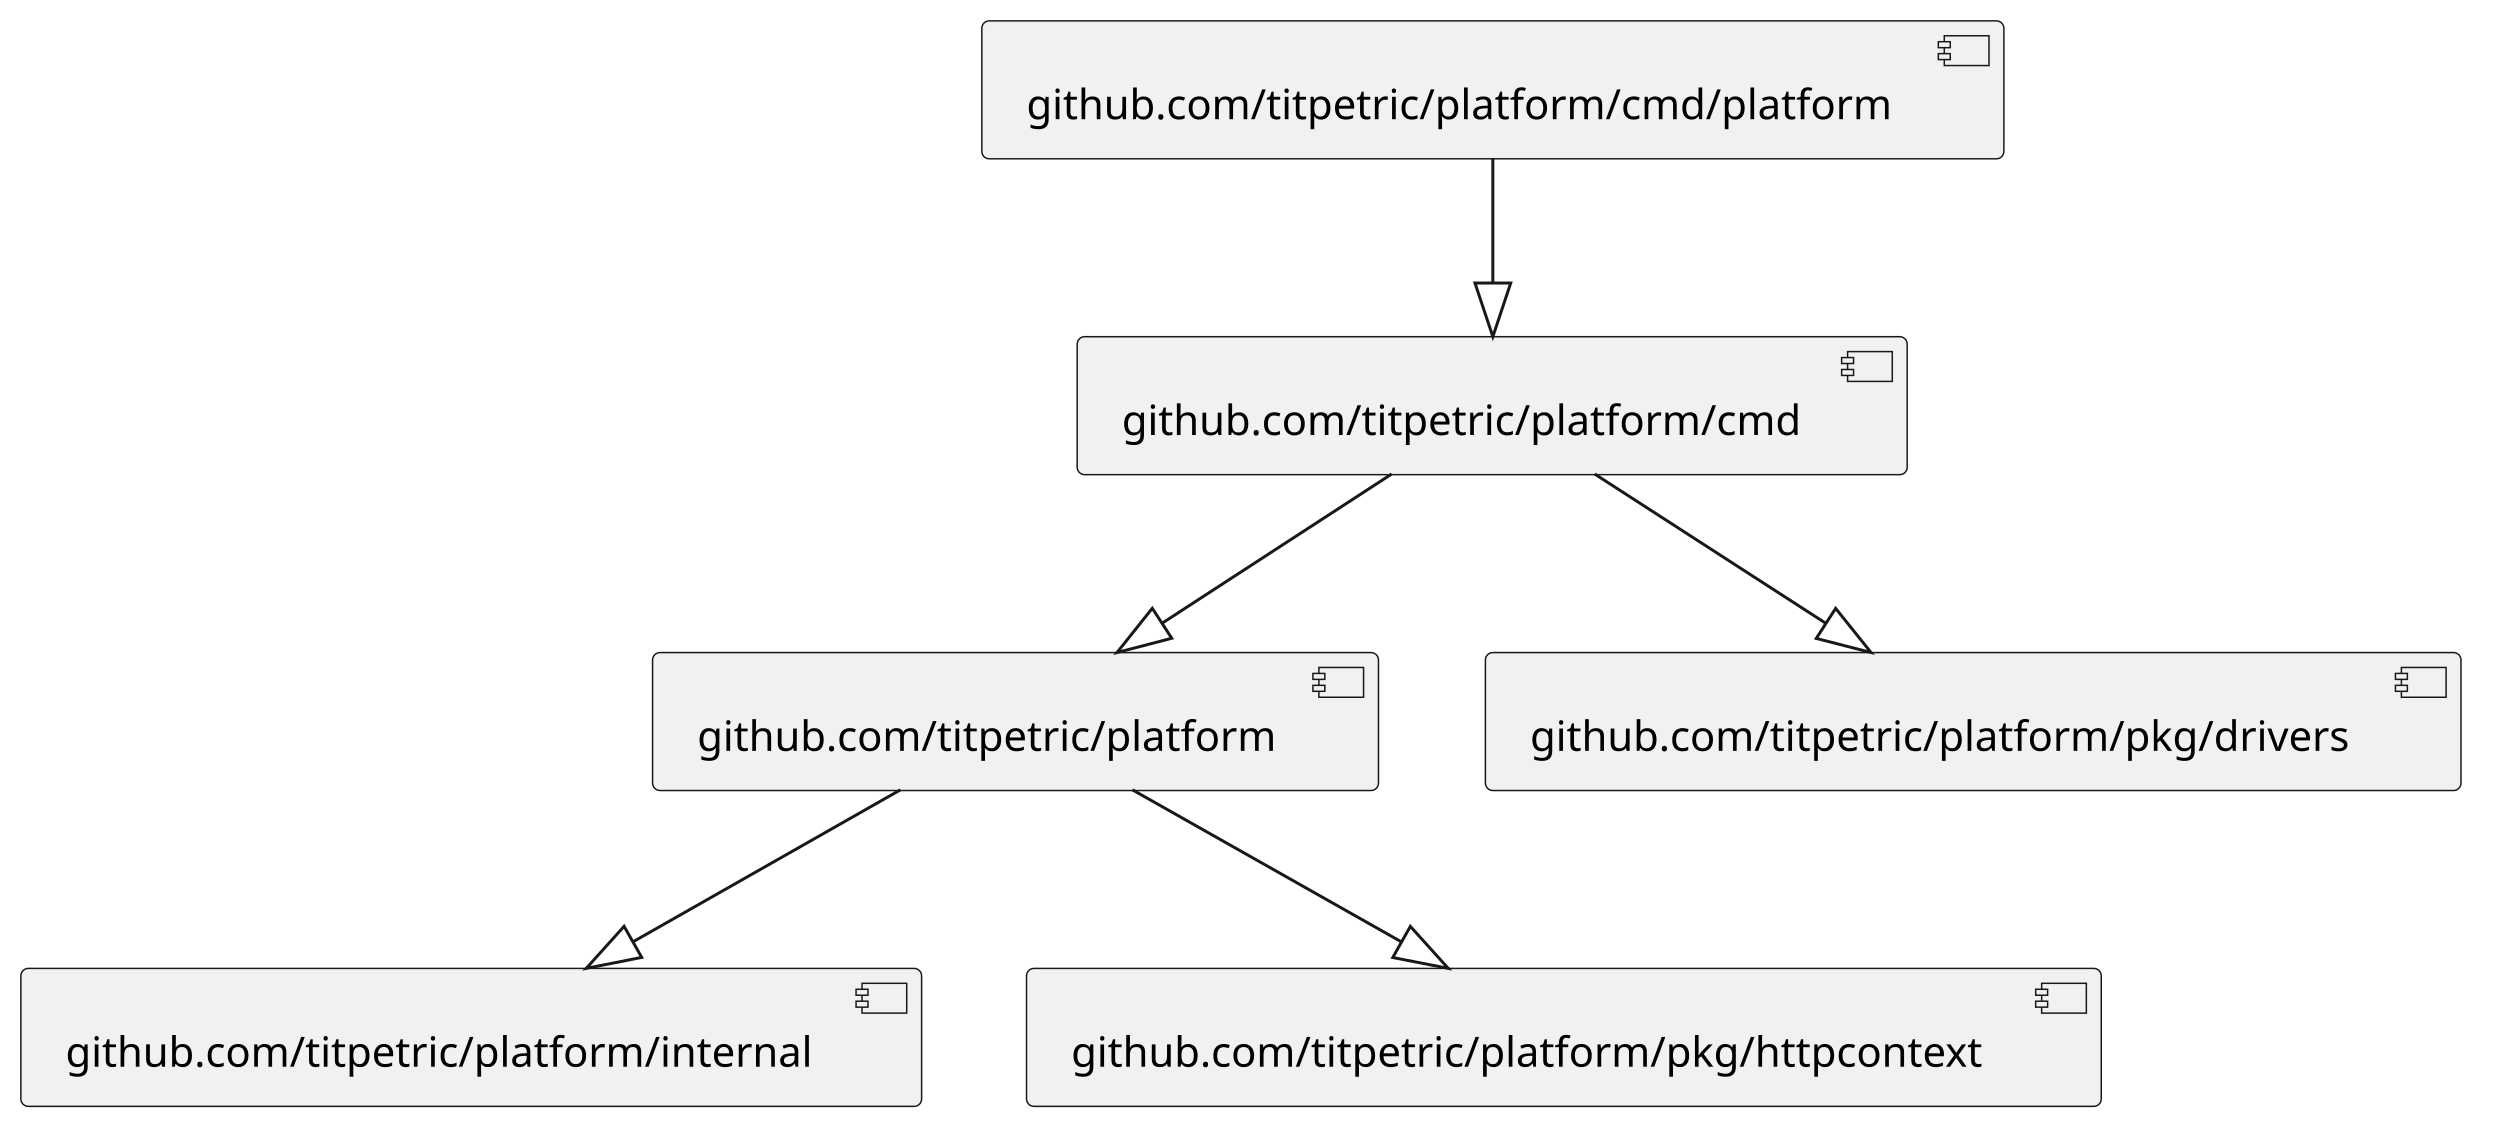
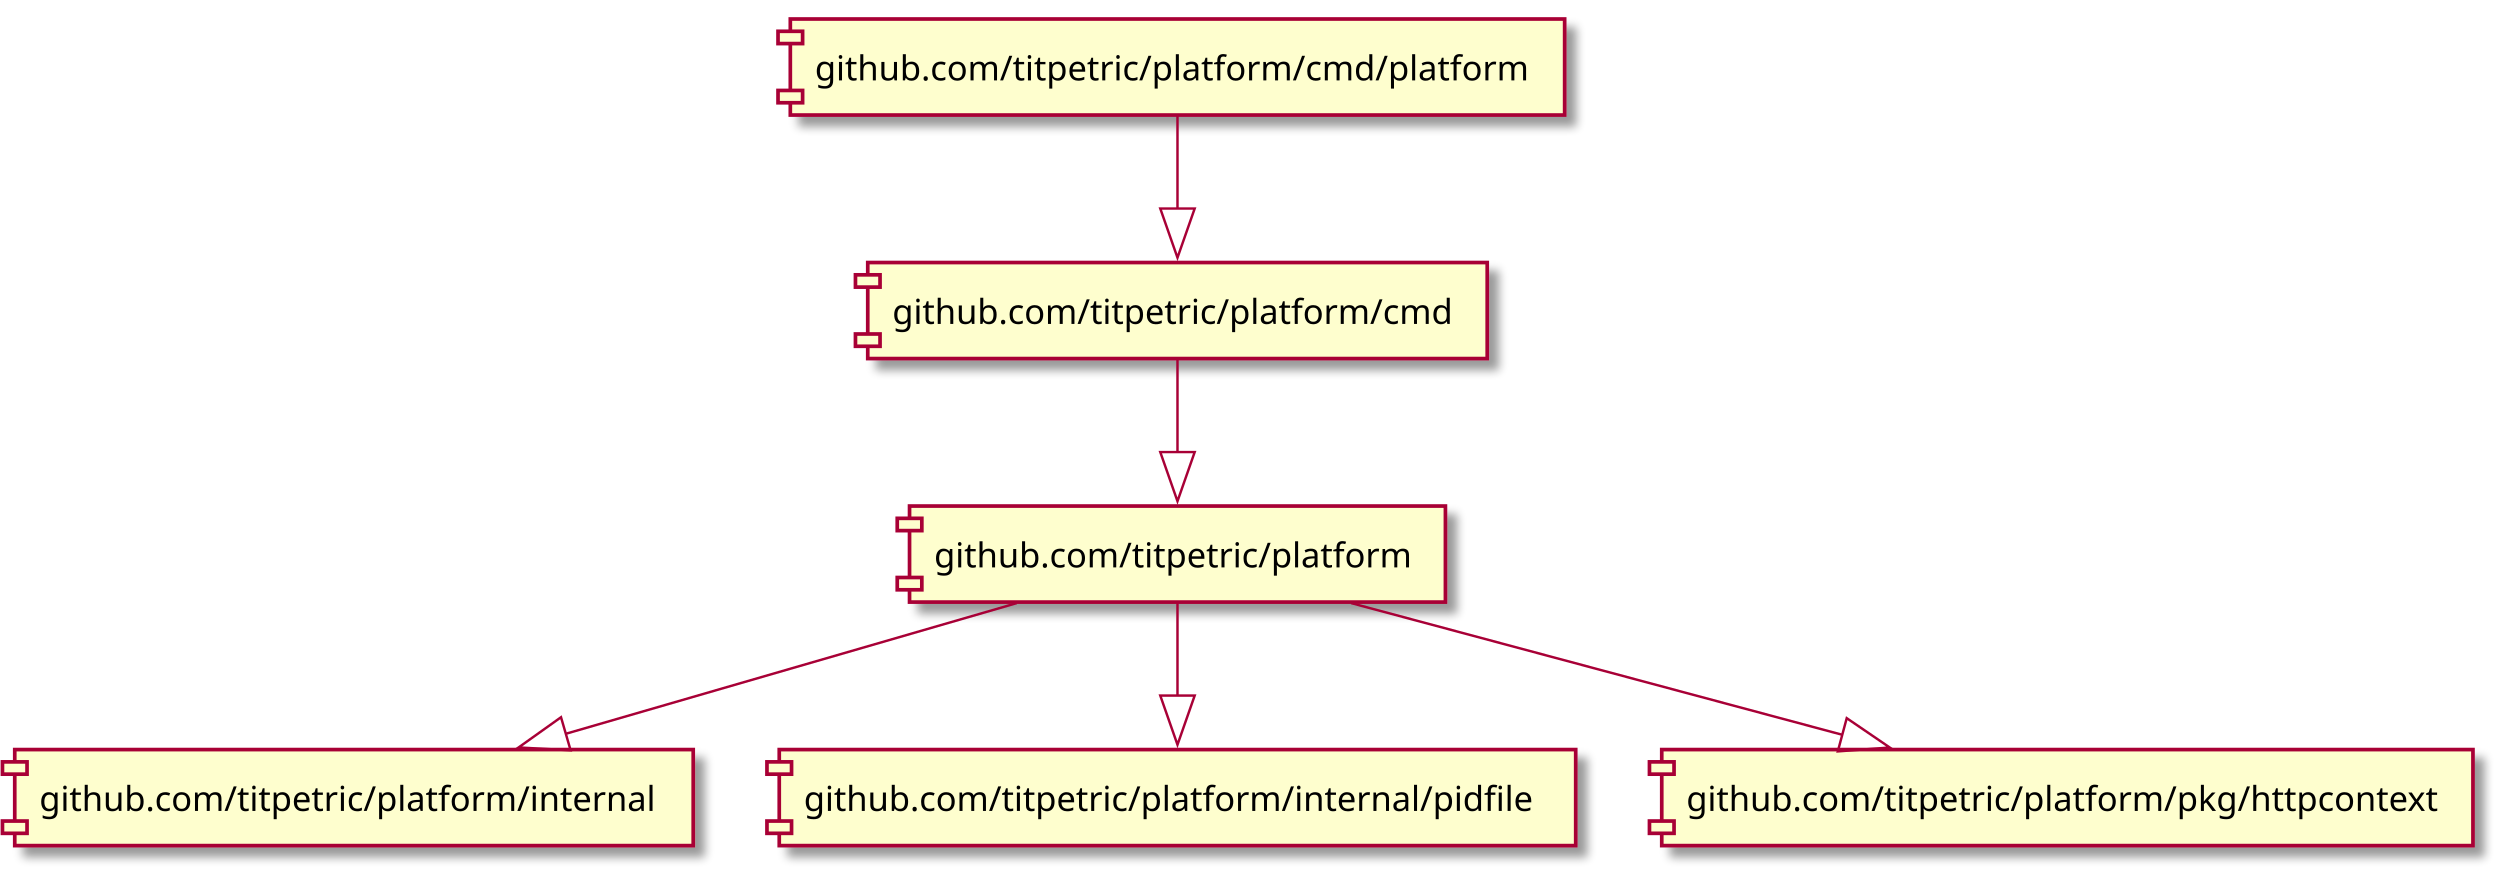
- <svg xmlns="http://www.w3.org/2000/svg" contentStyleType="text/css" data-diagram-type="DESCRIPTION" height="385px" preserveAspectRatio="none" style="width:839px;height:385px;background:#FFFFFF;" version="1.1" viewBox="0 0 839 385" width="839px" zoomAndPan="magnify">
-   <defs />
+ <svg xmlns="http://www.w3.org/2000/svg" contentScriptType="application/ecmascript" contentStyleType="text/css" height="354px" preserveAspectRatio="none" style="width:1017px;height:354px;" version="1.1" viewBox="0 0 1017 354" width="1017px" zoomAndPan="magnify">
+   <defs>
+     <filter height="300%" id="f1aaxtp98ughhj" width="300%" x="-1" y="-1">
+       <feGaussianBlur result="blurOut" stdDeviation="2.0" />
+       <feColorMatrix in="blurOut" result="blurOut2" type="matrix" values="0 0 0 0 0 0 0 0 0 0 0 0 0 0 0 0 0 0 .4 0" />
+       <feOffset dx="4.0" dy="4.0" in="blurOut2" result="blurOut3" />
+       <feBlend in="SourceGraphic" in2="blurOut3" mode="normal" />
+     </filter>
+   </defs>
  <g>
-     <g class="entity" data-qualified-name="github.com.titpetric.platform" data-source-line="1" id="ent0001">
-       <rect fill="#F1F1F1" height="46.297" rx="2.5" ry="2.5" style="stroke:#181818;stroke-width:0.5;" width="243.615" x="219" y="219" />
-       <rect fill="#F1F1F1" height="10" style="stroke:#181818;stroke-width:0.5;" width="15" x="442.615" y="224" />
-       <rect fill="#F1F1F1" height="2" style="stroke:#181818;stroke-width:0.5;" width="4" x="440.615" y="226" />
-       <rect fill="#F1F1F1" height="2" style="stroke:#181818;stroke-width:0.5;" width="4" x="440.615" y="230" />
-       <text fill="#000000" font-family="sans-serif" font-size="14" lengthAdjust="spacing" textLength="203.615" x="234" y="251.995">github.com/titpetric/platform</text>
-     </g>
-     <g class="entity" data-qualified-name="github.com.titpetric.platform.internal" data-source-line="1" id="ent0002">
-       <rect fill="#F1F1F1" height="46.297" rx="2.5" ry="2.5" style="stroke:#181818;stroke-width:0.5;" width="302.295" x="7" y="325" />
-       <rect fill="#F1F1F1" height="10" style="stroke:#181818;stroke-width:0.5;" width="15" x="289.295" y="330" />
-       <rect fill="#F1F1F1" height="2" style="stroke:#181818;stroke-width:0.5;" width="4" x="287.295" y="332" />
-       <rect fill="#F1F1F1" height="2" style="stroke:#181818;stroke-width:0.5;" width="4" x="287.295" y="336" />
-       <text fill="#000000" font-family="sans-serif" font-size="14" lengthAdjust="spacing" textLength="262.295" x="22" y="357.995">github.com/titpetric/platform/internal</text>
-     </g>
-     <g class="entity" data-qualified-name="github.com.titpetric.platform.pkg.httpcontext" data-source-line="2" id="ent0004">
-       <rect fill="#F1F1F1" height="46.297" rx="2.5" ry="2.5" style="stroke:#181818;stroke-width:0.5;" width="360.681" x="344.5" y="325" />
-       <rect fill="#F1F1F1" height="10" style="stroke:#181818;stroke-width:0.5;" width="15" x="685.181" y="330" />
-       <rect fill="#F1F1F1" height="2" style="stroke:#181818;stroke-width:0.5;" width="4" x="683.181" y="332" />
-       <rect fill="#F1F1F1" height="2" style="stroke:#181818;stroke-width:0.5;" width="4" x="683.181" y="336" />
-       <text fill="#000000" font-family="sans-serif" font-size="14" lengthAdjust="spacing" textLength="320.681" x="359.5" y="357.995">github.com/titpetric/platform/pkg/httpcontext</text>
-     </g>
-     <g class="entity" data-qualified-name="github.com.titpetric.platform.cmd" data-source-line="3" id="ent0006">
-       <rect fill="#F1F1F1" height="46.297" rx="2.5" ry="2.5" style="stroke:#181818;stroke-width:0.5;" width="278.554" x="361.5" y="113" />
-       <rect fill="#F1F1F1" height="10" style="stroke:#181818;stroke-width:0.5;" width="15" x="620.054" y="118" />
-       <rect fill="#F1F1F1" height="2" style="stroke:#181818;stroke-width:0.5;" width="4" x="618.054" y="120" />
-       <rect fill="#F1F1F1" height="2" style="stroke:#181818;stroke-width:0.5;" width="4" x="618.054" y="124" />
-       <text fill="#000000" font-family="sans-serif" font-size="14" lengthAdjust="spacing" textLength="238.554" x="376.5" y="145.995">github.com/titpetric/platform/cmd</text>
-     </g>
-     <g class="entity" data-qualified-name="github.com.titpetric.platform.pkg.drivers" data-source-line="4" id="ent0008">
-       <rect fill="#F1F1F1" height="46.297" rx="2.5" ry="2.5" style="stroke:#181818;stroke-width:0.5;" width="327.41" x="498.5" y="219" />
-       <rect fill="#F1F1F1" height="10" style="stroke:#181818;stroke-width:0.5;" width="15" x="805.91" y="224" />
-       <rect fill="#F1F1F1" height="2" style="stroke:#181818;stroke-width:0.5;" width="4" x="803.91" y="226" />
-       <rect fill="#F1F1F1" height="2" style="stroke:#181818;stroke-width:0.5;" width="4" x="803.91" y="230" />
-       <text fill="#000000" font-family="sans-serif" font-size="14" lengthAdjust="spacing" textLength="287.41" x="513.5" y="251.995">github.com/titpetric/platform/pkg/drivers</text>
-     </g>
-     <g class="entity" data-qualified-name="github.com.titpetric.platform.cmd.platform" data-source-line="5" id="ent0010">
-       <rect fill="#F1F1F1" height="46.297" rx="2.5" ry="2.5" style="stroke:#181818;stroke-width:0.5;" width="343.003" x="329.5" y="7" />
-       <rect fill="#F1F1F1" height="10" style="stroke:#181818;stroke-width:0.5;" width="15" x="652.503" y="12" />
-       <rect fill="#F1F1F1" height="2" style="stroke:#181818;stroke-width:0.5;" width="4" x="650.503" y="14" />
-       <rect fill="#F1F1F1" height="2" style="stroke:#181818;stroke-width:0.5;" width="4" x="650.503" y="18" />
-       <text fill="#000000" font-family="sans-serif" font-size="14" lengthAdjust="spacing" textLength="303.003" x="344.5" y="39.995">github.com/titpetric/platform/cmd/platform</text>
-     </g>
-     <g class="link" data-entity-1="ent0001" data-entity-2="ent0002" data-link-type="extension" data-source-line="1" id="lnk3">
-       <path d="M302.19,265.06 C271.13,282.7 243.439,298.446 212.399,316.086" fill="none" id="github.com/titpetric/platform-to-github.com/titpetric/platform/internal" style="stroke:#181818;stroke-width:1;" />
-       <polygon fill="none" points="196.75,324.98,215.364,321.303,209.435,310.87,196.75,324.98" style="stroke:#181818;stroke-width:1;stroke-linejoin:miter;stroke-miterlimit:10;" />
-     </g>
-     <g class="link" data-entity-1="ent0001" data-entity-2="ent0004" data-link-type="extension" data-source-line="2" id="lnk5">
-       <path d="M380.02,265.06 C411.25,282.7 439.15,298.483 470.36,316.123" fill="none" id="github.com/titpetric/platform-to-github.com/titpetric/platform/pkg/httpcontext" style="stroke:#181818;stroke-width:1;" />
-       <polygon fill="none" points="486.03,324.98,473.312,310.9,467.408,321.346,486.03,324.98" style="stroke:#181818;stroke-width:1;stroke-linejoin:miter;stroke-miterlimit:10;" />
-     </g>
-     <g class="link" data-entity-1="ent0006" data-entity-2="ent0001" data-link-type="extension" data-source-line="3" id="lnk7">
-       <path d="M467.07,159.06 C439.92,176.7 417.112,191.531 389.972,209.171" fill="none" id="github.com/titpetric/platform/cmd-to-github.com/titpetric/platform" style="stroke:#181818;stroke-width:1;" />
-       <polygon fill="none" points="374.88,218.98,393.242,214.201,386.702,204.14,374.88,218.98" style="stroke:#181818;stroke-width:1;stroke-linejoin:miter;stroke-miterlimit:10;" />
-     </g>
-     <g class="link" data-entity-1="ent0006" data-entity-2="ent0008" data-link-type="extension" data-source-line="4" id="lnk9">
-       <path d="M535.14,159.06 C562.47,176.7 585.48,191.574 612.79,209.214" fill="none" id="github.com/titpetric/platform/cmd-to-github.com/titpetric/platform/pkg/drivers" style="stroke:#181818;stroke-width:1;" />
-       <polygon fill="none" points="627.91,218.98,616.045,204.174,609.534,214.254,627.91,218.98" style="stroke:#181818;stroke-width:1;stroke-linejoin:miter;stroke-miterlimit:10;" />
-     </g>
-     <g class="link" data-entity-1="ent0010" data-entity-2="ent0006" data-link-type="extension" data-source-line="5" id="lnk11">
-       <path d="M501,53.06 C501,70.7 501,77.34 501,94.98" fill="none" id="github.com/titpetric/platform/cmd/platform-to-github.com/titpetric/platform/cmd" style="stroke:#181818;stroke-width:1;" />
-       <polygon fill="none" points="501,112.98,507,94.98,495,94.98,501,112.98" style="stroke:#181818;stroke-width:1;stroke-linejoin:miter;stroke-miterlimit:10;" />
-     </g>
+     <rect fill="#FEFECE" filter="url(#f1aaxtp98ughhj)" height="39.068" style="stroke: #A80036; stroke-width: 1.5;" width="218" x="370" y="205.86" />
+     <rect fill="#FEFECE" height="5" style="stroke: #A80036; stroke-width: 1.5;" width="10" x="365" y="210.86" />
+     <rect fill="#FEFECE" height="5" style="stroke: #A80036; stroke-width: 1.5;" width="10" x="365" y="234.928" />
+     <text fill="#000000" font-family="sans-serif" font-size="14" lengthAdjust="spacingAndGlyphs" textLength="198" x="380" y="230.826">github.com/titpetric/platform</text>
+     <rect fill="#FEFECE" filter="url(#f1aaxtp98ughhj)" height="39.068" style="stroke: #A80036; stroke-width: 1.5;" width="276" x="6" y="304.93" />
+     <rect fill="#FEFECE" height="5" style="stroke: #A80036; stroke-width: 1.5;" width="10" x="1" y="309.93" />
+     <rect fill="#FEFECE" height="5" style="stroke: #A80036; stroke-width: 1.5;" width="10" x="1" y="333.998" />
+     <text fill="#000000" font-family="sans-serif" font-size="14" lengthAdjust="spacingAndGlyphs" textLength="256" x="16" y="329.896">github.com/titpetric/platform/internal</text>
+     <rect fill="#FEFECE" filter="url(#f1aaxtp98ughhj)" height="39.068" style="stroke: #A80036; stroke-width: 1.5;" width="324" x="317" y="304.93" />
+     <rect fill="#FEFECE" height="5" style="stroke: #A80036; stroke-width: 1.5;" width="10" x="312" y="309.93" />
+     <rect fill="#FEFECE" height="5" style="stroke: #A80036; stroke-width: 1.5;" width="10" x="312" y="333.998" />
+     <text fill="#000000" font-family="sans-serif" font-size="14" lengthAdjust="spacingAndGlyphs" textLength="304" x="327" y="329.896">github.com/titpetric/platform/internal/pidfile</text>
+     <rect fill="#FEFECE" filter="url(#f1aaxtp98ughhj)" height="39.068" style="stroke: #A80036; stroke-width: 1.5;" width="330" x="676" y="304.93" />
+     <rect fill="#FEFECE" height="5" style="stroke: #A80036; stroke-width: 1.5;" width="10" x="671" y="309.93" />
+     <rect fill="#FEFECE" height="5" style="stroke: #A80036; stroke-width: 1.5;" width="10" x="671" y="333.998" />
+     <text fill="#000000" font-family="sans-serif" font-size="14" lengthAdjust="spacingAndGlyphs" textLength="310" x="686" y="329.896">github.com/titpetric/platform/pkg/httpcontext</text>
+     <rect fill="#FEFECE" filter="url(#f1aaxtp98ughhj)" height="39.068" style="stroke: #A80036; stroke-width: 1.5;" width="252" x="353" y="106.8" />
+     <rect fill="#FEFECE" height="5" style="stroke: #A80036; stroke-width: 1.5;" width="10" x="348" y="111.8" />
+     <rect fill="#FEFECE" height="5" style="stroke: #A80036; stroke-width: 1.5;" width="10" x="348" y="135.868" />
+     <text fill="#000000" font-family="sans-serif" font-size="14" lengthAdjust="spacingAndGlyphs" textLength="232" x="363" y="131.766">github.com/titpetric/platform/cmd</text>
+     <rect fill="#FEFECE" filter="url(#f1aaxtp98ughhj)" height="39.068" style="stroke: #A80036; stroke-width: 1.5;" width="315" x="321.5" y="7.73" />
+     <rect fill="#FEFECE" height="5" style="stroke: #A80036; stroke-width: 1.5;" width="10" x="316.5" y="12.73" />
+     <rect fill="#FEFECE" height="5" style="stroke: #A80036; stroke-width: 1.5;" width="10" x="316.5" y="36.798" />
+     <text fill="#000000" font-family="sans-serif" font-size="14" lengthAdjust="spacingAndGlyphs" textLength="295" x="331.5" y="32.696">github.com/titpetric/platform/cmd/platform</text>
+     <path d="M413.61,245.34 C361.24,260.52 287.33,281.93 230.14,298.51 " fill="none" id="github.com/titpetric/platform-&gt;github.com/titpetric/platform/internal" style="stroke: #A80036; stroke-width: 1.0;" />
+     <polygon fill="none" points="232.12,305.22,210.96,304.06,228.22,291.77,232.12,305.22" style="stroke: #A80036; stroke-width: 1.0;" />
+     <path d="M479,245.11 C479,255.92 479,269.95 479,283.14 " fill="none" id="github.com/titpetric/platform-&gt;github.com/titpetric/platform/internal/pidfile" style="stroke: #A80036; stroke-width: 1.0;" />
+     <polygon fill="none" points="486,282.96,479,302.96,472,282.96,486,282.96" style="stroke: #A80036; stroke-width: 1.0;" />
+     <path d="M549.66,245.34 C606.75,260.65 687.52,282.31 749.54,298.94 " fill="none" id="github.com/titpetric/platform-&gt;github.com/titpetric/platform/pkg/httpcontext" style="stroke: #A80036; stroke-width: 1.0;" />
+     <polygon fill="none" points="751.25,292.15,768.75,304.09,747.62,305.67,751.25,292.15" style="stroke: #A80036; stroke-width: 1.0;" />
+     <path d="M479,146.05 C479,156.85 479,170.88 479,184.08 " fill="none" id="github.com/titpetric/platform/cmd-&gt;github.com/titpetric/platform" style="stroke: #A80036; stroke-width: 1.0;" />
+     <polygon fill="none" points="486,183.9,479,203.9,472,183.9,486,183.9" style="stroke: #A80036; stroke-width: 1.0;" />
+     <path d="M479,46.98 C479,57.79 479,71.81 479,85.01 " fill="none" id="github.com/titpetric/platform/cmd/platform-&gt;github.com/titpetric/platform/cmd" style="stroke: #A80036; stroke-width: 1.0;" />
+     <polygon fill="none" points="486,84.83,479,104.83,472,84.83,486,84.83" style="stroke: #A80036; stroke-width: 1.0;" />
  </g>
</svg>
